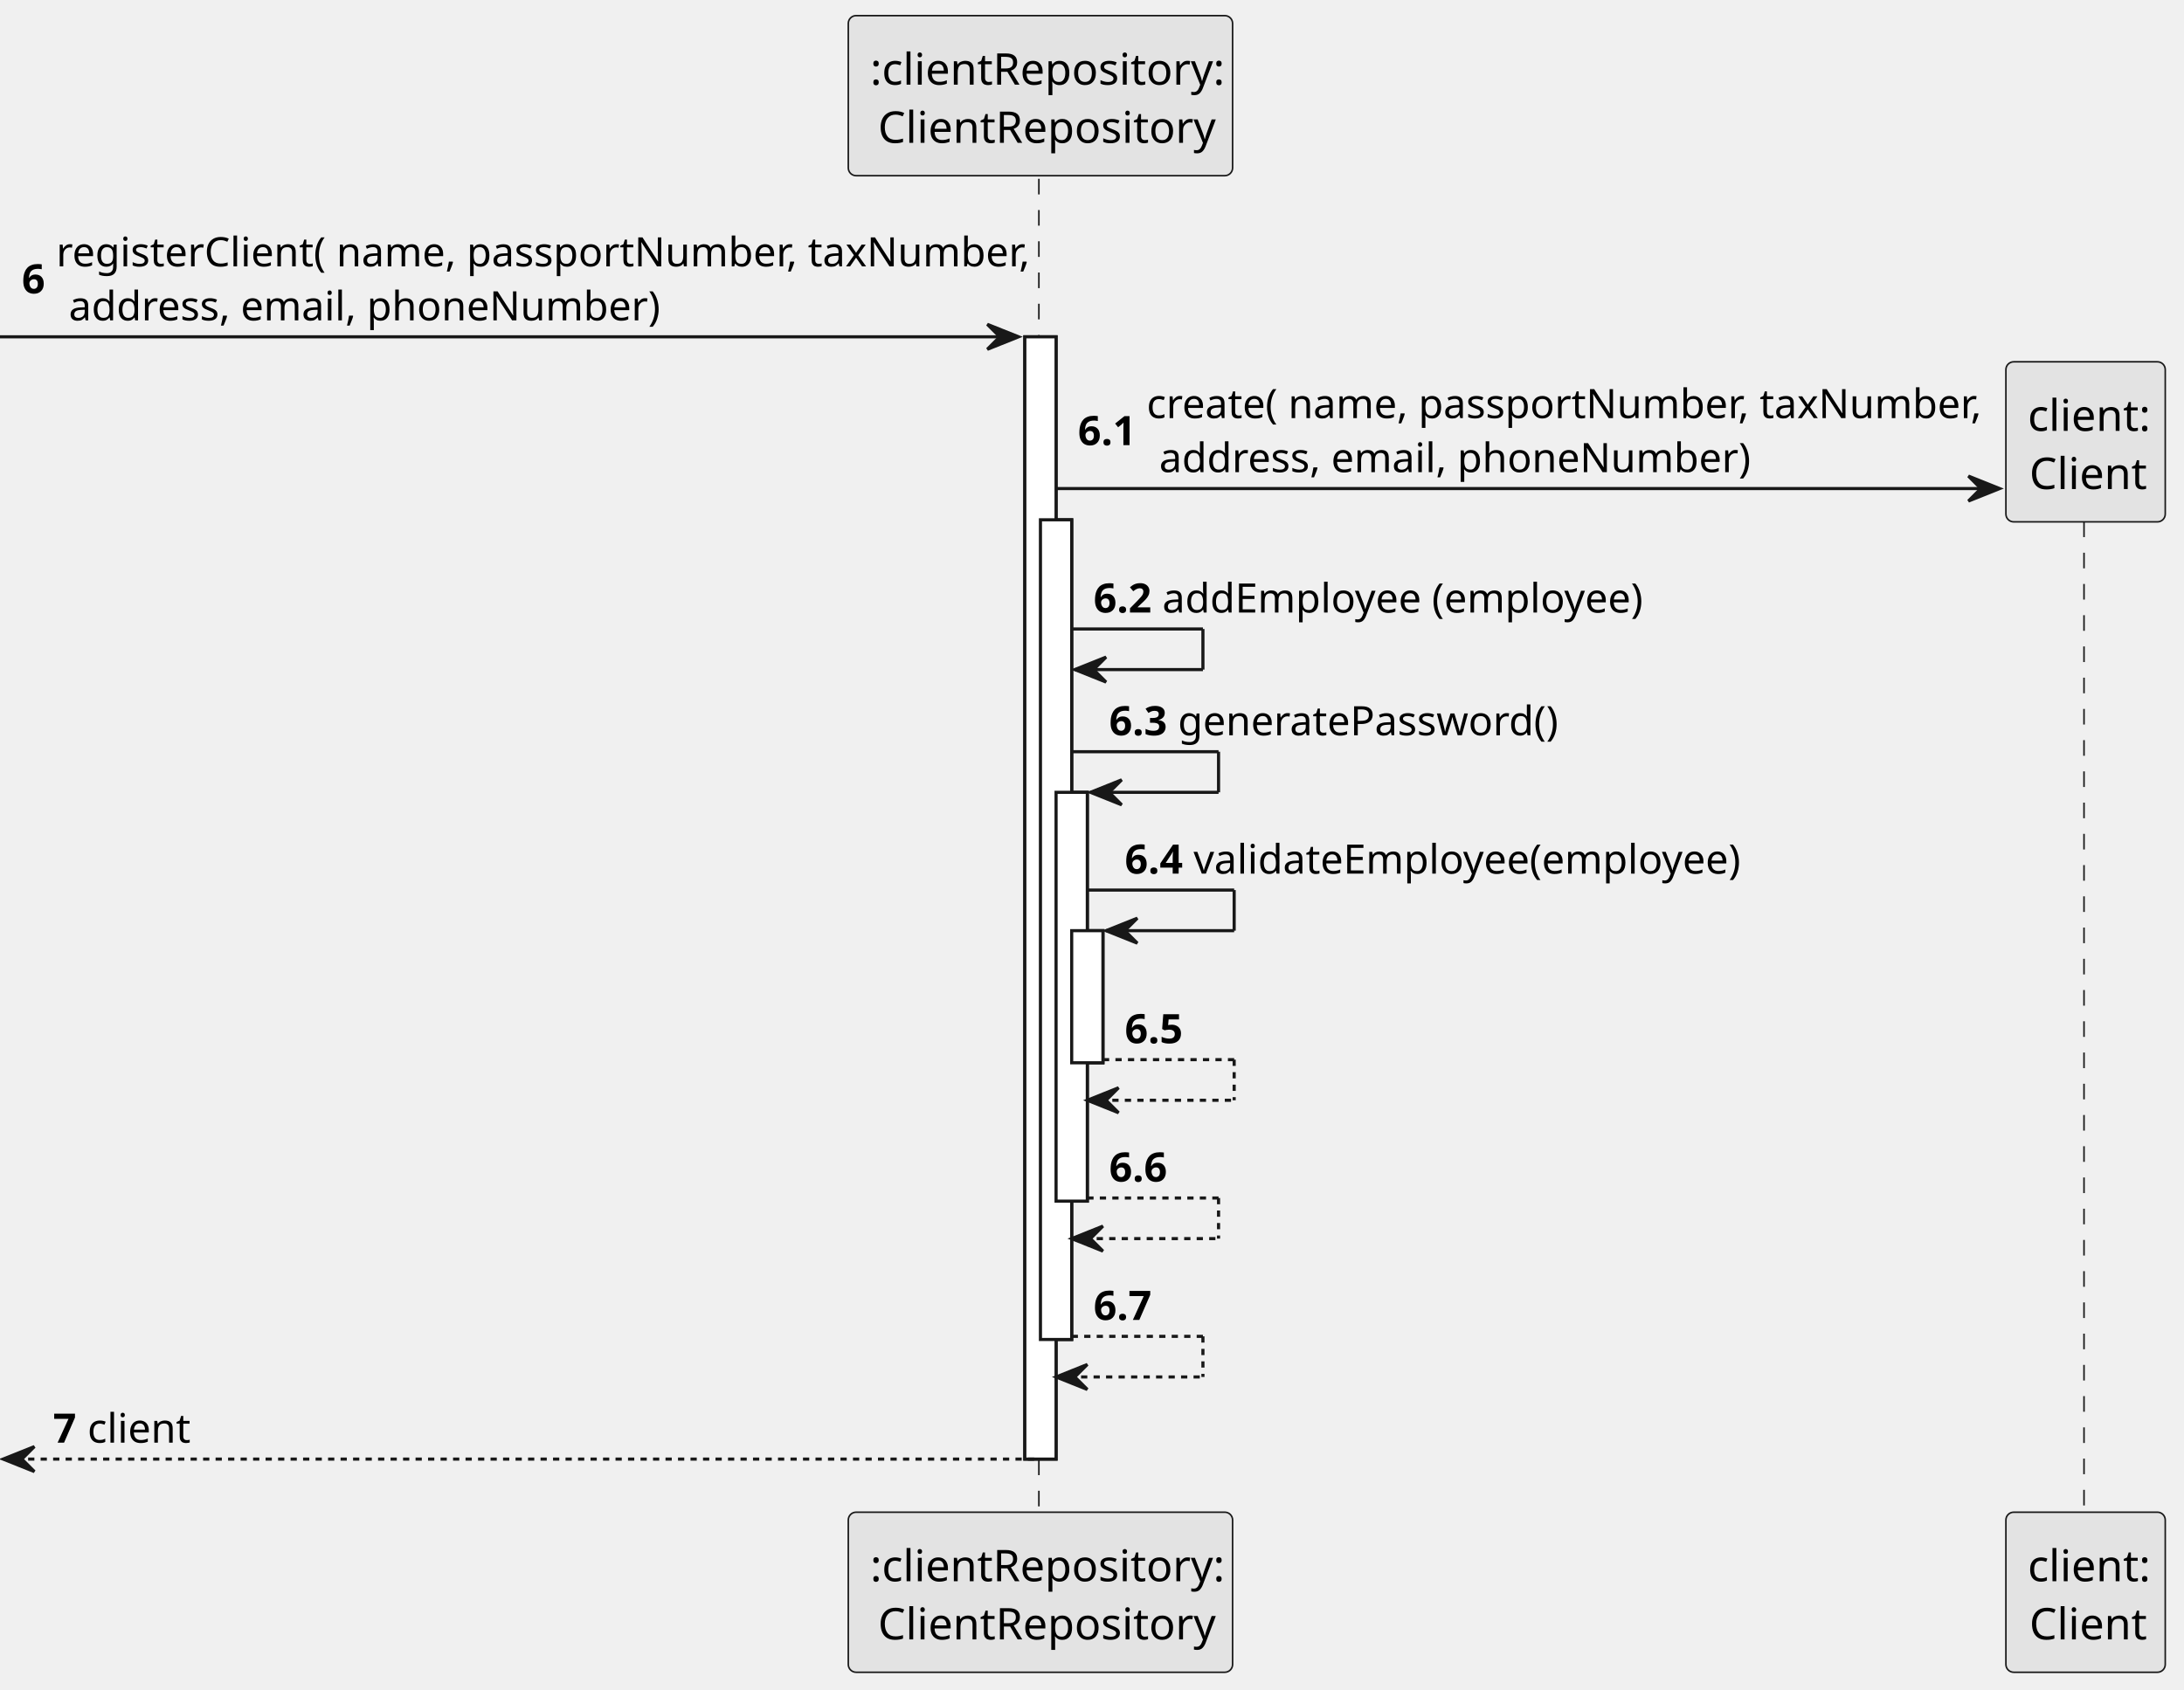
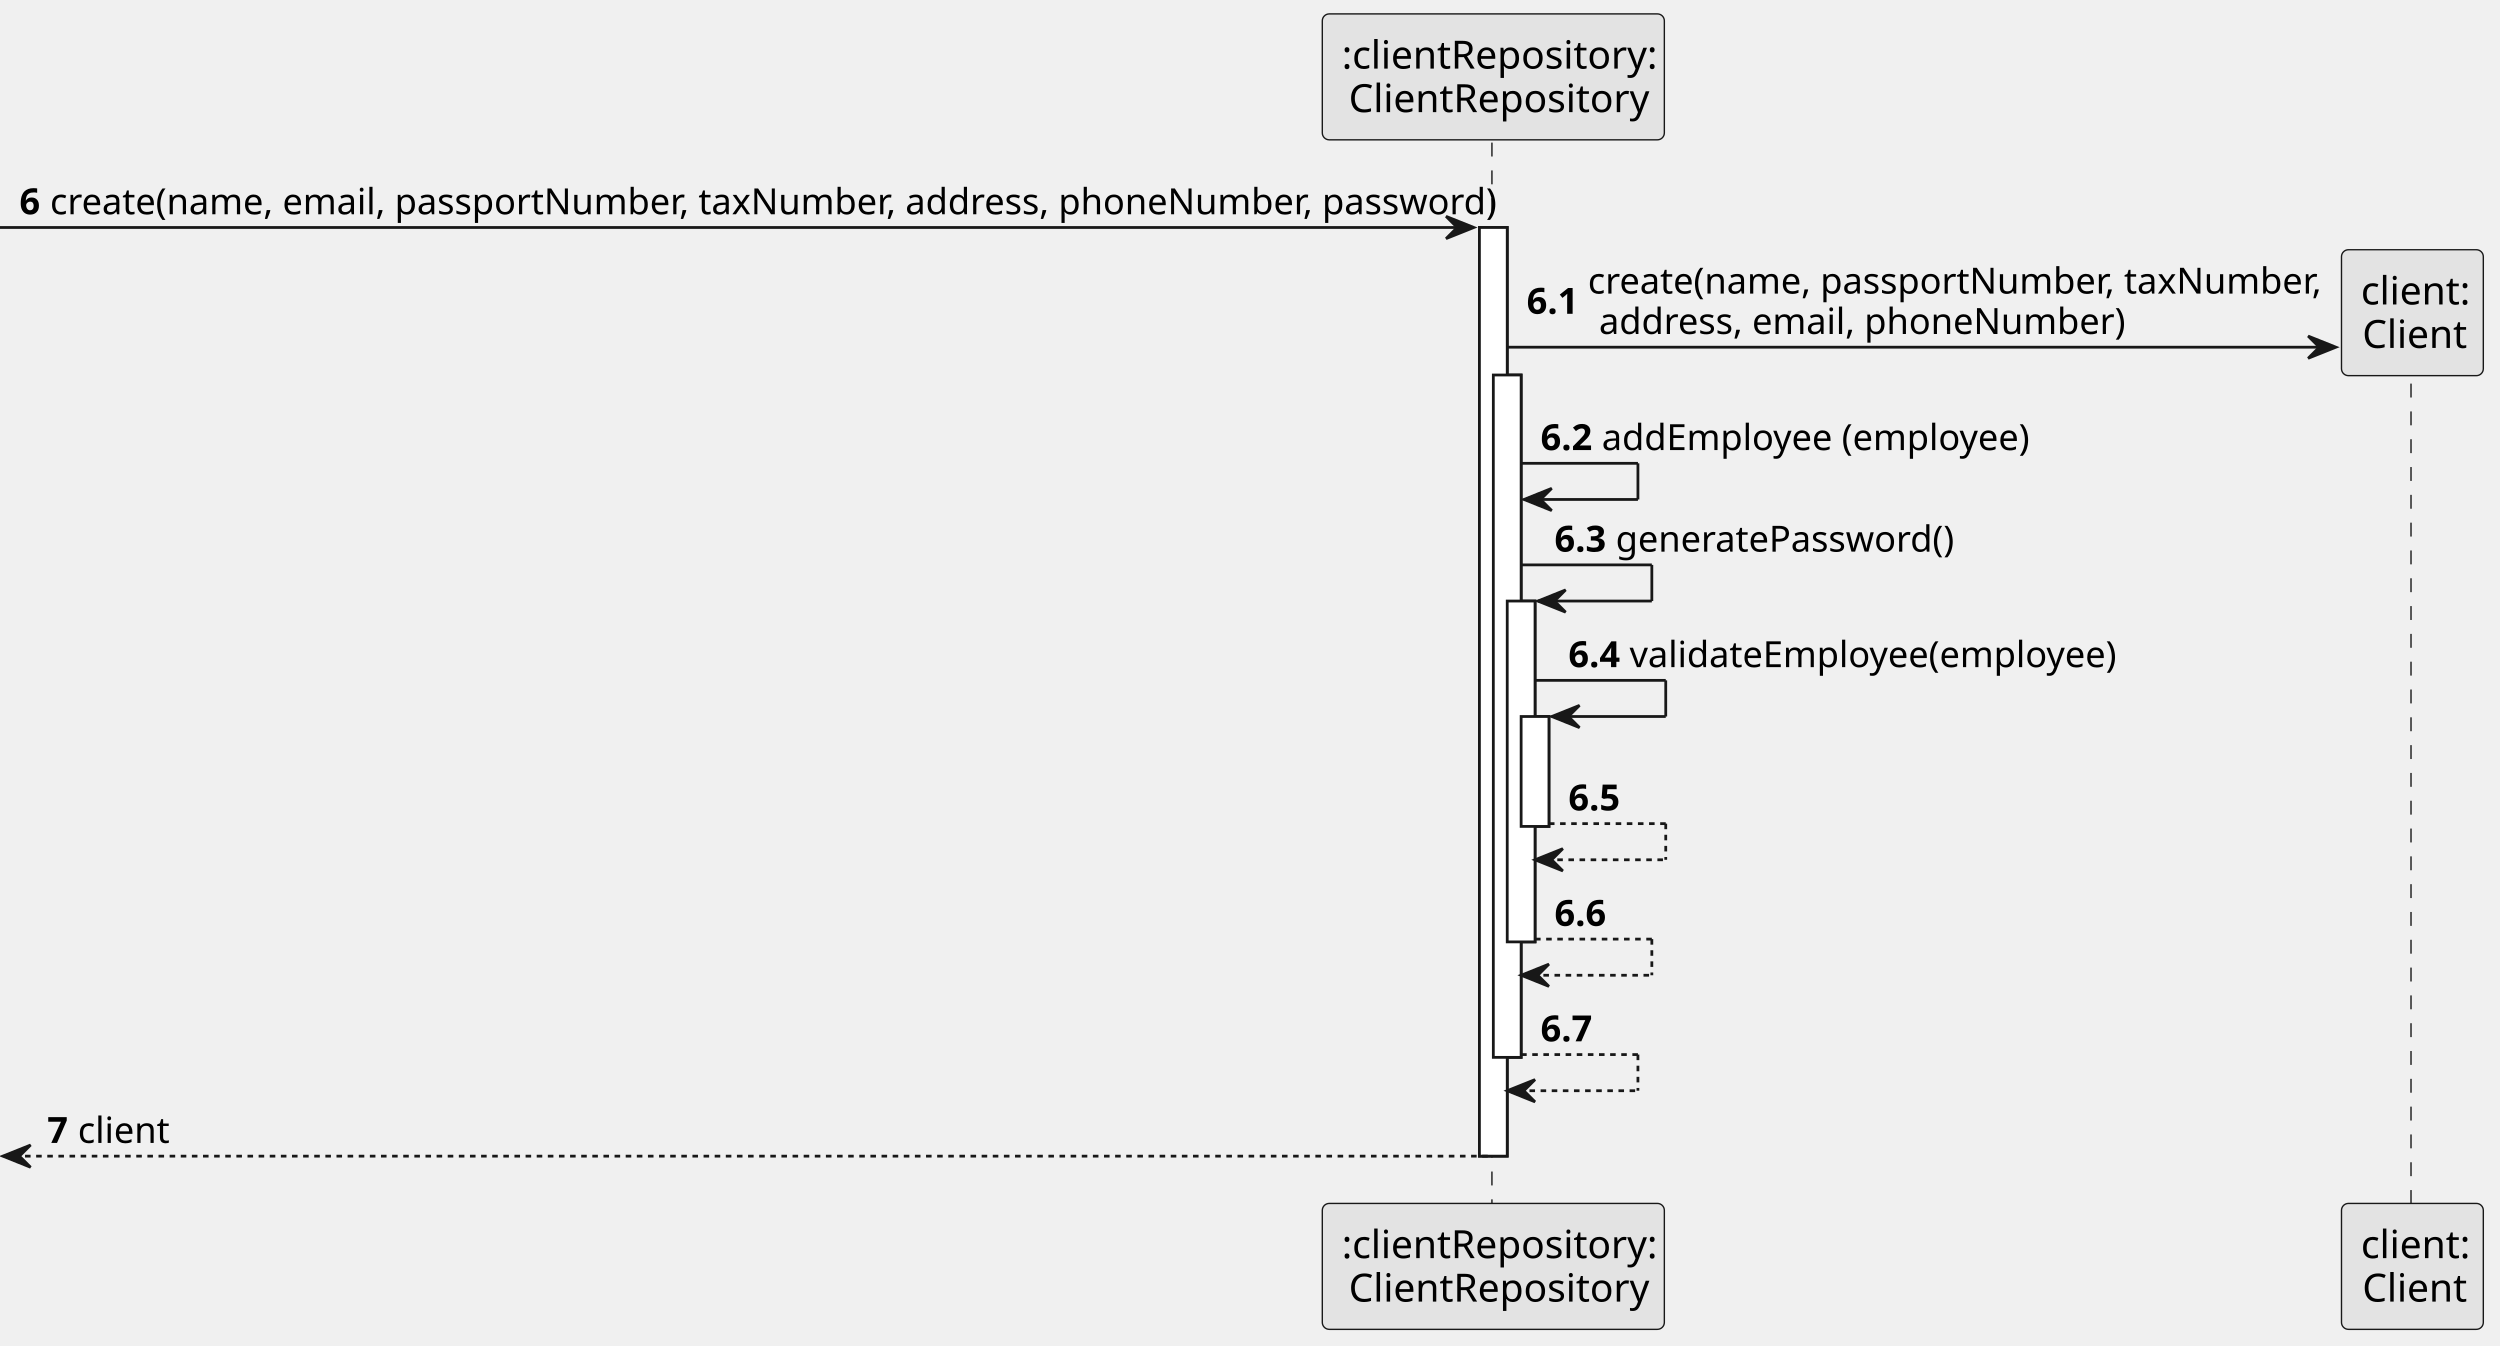
- <svg xmlns="http://www.w3.org/2000/svg" contentStyleType="text/css" height="541px" preserveAspectRatio="none" style="width:699px;height:541px;background:#FFFFFF;" version="1.1" viewBox="0 0 699 541" width="699px" zoomAndPan="magnify">
+ <svg xmlns="http://www.w3.org/2000/svg" contentStyleType="text/css" height="484px" preserveAspectRatio="none" style="width:899px;height:484px;background:#FFFFFF;" version="1.1" viewBox="0 0 899 484" width="899px" zoomAndPan="magnify">
  <defs />
  <g>
-     <rect fill="#FFFFFF" height="359.279" style="stroke:#181818;stroke-width:1.0;" width="10" x="328" y="107.824" />
-     <rect fill="#FFFFFF" height="262.406" style="stroke:#181818;stroke-width:1.0;" width="10" x="333" y="166.406" />
-     <rect fill="#FFFFFF" height="130.873" style="stroke:#181818;stroke-width:1.0;" width="10" x="338" y="253.648" />
-     <rect fill="#FFFFFF" height="42.291" style="stroke:#181818;stroke-width:1.0;" width="10" x="343" y="297.94" />
-     <line style="stroke:#181818;stroke-width:0.5;stroke-dasharray:5.0,5.0;" x1="332.5" x2="332.5" y1="57.242" y2="485.103" />
-     <line style="stroke:#181818;stroke-width:0.5;stroke-dasharray:5.0,5.0;" x1="667" x2="667" y1="156.945" y2="485.103" />
-     <rect fill="#E3E3E3" height="51.242" rx="2.5" ry="2.5" style="stroke:#181818;stroke-width:0.5;" width="123" x="271.5" y="5" />
-     <text fill="#000000" font-family="sans-serif" font-size="14" lengthAdjust="spacing" textLength="109" x="278.5" y="27.107">:clientRepository:</text>
-     <text fill="#000000" font-family="sans-serif" font-size="14" lengthAdjust="spacing" textLength="104" x="281" y="45.728">ClientRepository</text>
-     <rect fill="#E3E3E3" height="51.242" rx="2.5" ry="2.5" style="stroke:#181818;stroke-width:0.5;" width="123" x="271.5" y="484.103" />
-     <text fill="#000000" font-family="sans-serif" font-size="14" lengthAdjust="spacing" textLength="109" x="278.5" y="506.211">:clientRepository:</text>
-     <text fill="#000000" font-family="sans-serif" font-size="14" lengthAdjust="spacing" textLength="104" x="281" y="524.832">ClientRepository</text>
-     <rect fill="#E3E3E3" height="51.242" rx="2.5" ry="2.5" style="stroke:#181818;stroke-width:0.5;" width="51" x="642" y="484.103" />
-     <text fill="#000000" font-family="sans-serif" font-size="14" lengthAdjust="spacing" textLength="37" x="649" y="506.211">client:</text>
-     <text fill="#000000" font-family="sans-serif" font-size="14" lengthAdjust="spacing" textLength="36" x="649.5" y="524.832">Client</text>
-     <rect fill="#FFFFFF" height="359.279" style="stroke:#181818;stroke-width:1.0;" width="10" x="328" y="107.824" />
-     <rect fill="#FFFFFF" height="262.406" style="stroke:#181818;stroke-width:1.0;" width="10" x="333" y="166.406" />
-     <rect fill="#FFFFFF" height="130.873" style="stroke:#181818;stroke-width:1.0;" width="10" x="338" y="253.648" />
-     <rect fill="#FFFFFF" height="42.291" style="stroke:#181818;stroke-width:1.0;" width="10" x="343" y="297.94" />
-     <polygon fill="#181818" points="316,103.824,326,107.824,316,111.824,320,107.824" style="stroke:#181818;stroke-width:1.0;" />
-     <line style="stroke:#181818;stroke-width:1.0;" x1="0" x2="322" y1="107.824" y2="107.824" />
-     <text fill="#000000" font-family="sans-serif" font-size="13" font-weight="bold" lengthAdjust="spacing" textLength="7" x="7" y="93.916">6</text>
-     <text fill="#000000" font-family="sans-serif" font-size="13" lengthAdjust="spacing" textLength="294" x="18" y="85.27">registerClient( name, passportNumber, taxNumber,</text>
-     <text fill="#000000" font-family="sans-serif" font-size="13" lengthAdjust="spacing" textLength="177" x="22" y="102.561">address, email, phoneNumber)</text>
-     <polygon fill="#181818" points="630,152.406,640,156.406,630,160.406,634,156.406" style="stroke:#181818;stroke-width:1.0;" />
-     <line style="stroke:#181818;stroke-width:1.0;" x1="338" x2="636" y1="156.406" y2="156.406" />
-     <text fill="#000000" font-family="sans-serif" font-size="13" font-weight="bold" lengthAdjust="spacing" textLength="18" x="345" y="142.498">6.1</text>
-     <text fill="#000000" font-family="sans-serif" font-size="13" lengthAdjust="spacing" textLength="254" x="367" y="133.852">create( name, passportNumber, taxNumber,</text>
-     <text fill="#000000" font-family="sans-serif" font-size="13" lengthAdjust="spacing" textLength="177" x="371" y="151.144">address, email, phoneNumber)</text>
-     <rect fill="#E3E3E3" height="51.242" rx="2.5" ry="2.5" style="stroke:#181818;stroke-width:0.5;" width="51" x="642" y="115.824" />
-     <text fill="#000000" font-family="sans-serif" font-size="14" lengthAdjust="spacing" textLength="37" x="649" y="137.932">client:</text>
-     <text fill="#000000" font-family="sans-serif" font-size="14" lengthAdjust="spacing" textLength="36" x="649.5" y="156.553">Client</text>
-     <line style="stroke:#181818;stroke-width:1.0;" x1="343" x2="385" y1="201.357" y2="201.357" />
-     <line style="stroke:#181818;stroke-width:1.0;" x1="385" x2="385" y1="201.357" y2="214.357" />
-     <line style="stroke:#181818;stroke-width:1.0;" x1="344" x2="385" y1="214.357" y2="214.357" />
-     <polygon fill="#181818" points="354,210.357,344,214.357,354,218.357,350,214.357" style="stroke:#181818;stroke-width:1.0;" />
-     <text fill="#000000" font-family="sans-serif" font-size="13" font-weight="bold" lengthAdjust="spacing" textLength="18" x="350" y="196.095">6.2</text>
-     <text fill="#000000" font-family="sans-serif" font-size="13" lengthAdjust="spacing" textLength="147" x="372" y="196.095">addEmployee (employee)</text>
-     <line style="stroke:#181818;stroke-width:1.0;" x1="343" x2="390" y1="240.648" y2="240.648" />
-     <line style="stroke:#181818;stroke-width:1.0;" x1="390" x2="390" y1="240.648" y2="253.648" />
-     <line style="stroke:#181818;stroke-width:1.0;" x1="349" x2="390" y1="253.648" y2="253.648" />
-     <polygon fill="#181818" points="359,249.648,349,253.648,359,257.648,355,253.648" style="stroke:#181818;stroke-width:1.0;" />
-     <text fill="#000000" font-family="sans-serif" font-size="13" font-weight="bold" lengthAdjust="spacing" textLength="18" x="355" y="235.386">6.3</text>
-     <text fill="#000000" font-family="sans-serif" font-size="13" lengthAdjust="spacing" textLength="115" x="377" y="235.386">generatePassword()</text>
-     <line style="stroke:#181818;stroke-width:1.0;" x1="348" x2="395" y1="284.94" y2="284.94" />
-     <line style="stroke:#181818;stroke-width:1.0;" x1="395" x2="395" y1="284.94" y2="297.94" />
-     <line style="stroke:#181818;stroke-width:1.0;" x1="354" x2="395" y1="297.94" y2="297.94" />
-     <polygon fill="#181818" points="364,293.94,354,297.94,364,301.94,360,297.94" style="stroke:#181818;stroke-width:1.0;" />
-     <text fill="#000000" font-family="sans-serif" font-size="13" font-weight="bold" lengthAdjust="spacing" textLength="18" x="360" y="279.677">6.4</text>
-     <text fill="#000000" font-family="sans-serif" font-size="13" lengthAdjust="spacing" textLength="165" x="382" y="279.677">validateEmployee(employee)</text>
-     <line style="stroke:#181818;stroke-width:1.0;stroke-dasharray:2.0,2.0;" x1="353" x2="395" y1="339.231" y2="339.231" />
-     <line style="stroke:#181818;stroke-width:1.0;stroke-dasharray:2.0,2.0;" x1="395" x2="395" y1="339.231" y2="352.231" />
-     <line style="stroke:#181818;stroke-width:1.0;stroke-dasharray:2.0,2.0;" x1="348" x2="395" y1="352.231" y2="352.231" />
-     <polygon fill="#181818" points="358,348.231,348,352.231,358,356.231,354,352.231" style="stroke:#181818;stroke-width:1.0;" />
-     <text fill="#000000" font-family="sans-serif" font-size="13" font-weight="bold" lengthAdjust="spacing" textLength="18" x="360" y="333.968">6.5</text>
-     <text fill="#000000" font-family="sans-serif" font-size="13" lengthAdjust="spacing" textLength="4" x="382" y="333.968"> </text>
-     <line style="stroke:#181818;stroke-width:1.0;stroke-dasharray:2.0,2.0;" x1="348" x2="390" y1="383.522" y2="383.522" />
-     <line style="stroke:#181818;stroke-width:1.0;stroke-dasharray:2.0,2.0;" x1="390" x2="390" y1="383.522" y2="396.522" />
-     <line style="stroke:#181818;stroke-width:1.0;stroke-dasharray:2.0,2.0;" x1="343" x2="390" y1="396.522" y2="396.522" />
-     <polygon fill="#181818" points="353,392.522,343,396.522,353,400.522,349,396.522" style="stroke:#181818;stroke-width:1.0;" />
-     <text fill="#000000" font-family="sans-serif" font-size="13" font-weight="bold" lengthAdjust="spacing" textLength="18" x="355" y="378.259">6.6</text>
-     <text fill="#000000" font-family="sans-serif" font-size="13" lengthAdjust="spacing" textLength="4" x="377" y="378.259"> </text>
-     <line style="stroke:#181818;stroke-width:1.0;stroke-dasharray:2.0,2.0;" x1="343" x2="385" y1="427.812" y2="427.812" />
-     <line style="stroke:#181818;stroke-width:1.0;stroke-dasharray:2.0,2.0;" x1="385" x2="385" y1="427.812" y2="440.812" />
-     <line style="stroke:#181818;stroke-width:1.0;stroke-dasharray:2.0,2.0;" x1="338" x2="385" y1="440.812" y2="440.812" />
-     <polygon fill="#181818" points="348,436.812,338,440.812,348,444.812,344,440.812" style="stroke:#181818;stroke-width:1.0;" />
-     <text fill="#000000" font-family="sans-serif" font-size="13" font-weight="bold" lengthAdjust="spacing" textLength="18" x="350" y="422.55">6.7</text>
-     <text fill="#000000" font-family="sans-serif" font-size="13" lengthAdjust="spacing" textLength="4" x="372" y="422.55"> </text>
-     <polygon fill="#181818" points="11,463.103,1,467.103,11,471.103,7,467.103" style="stroke:#181818;stroke-width:1.0;" />
-     <line style="stroke:#181818;stroke-width:1.0;stroke-dasharray:2.0,2.0;" x1="5" x2="332" y1="467.103" y2="467.103" />
-     <text fill="#000000" font-family="sans-serif" font-size="13" font-weight="bold" lengthAdjust="spacing" textLength="7" x="17" y="461.841">7</text>
-     <text fill="#000000" font-family="sans-serif" font-size="13" lengthAdjust="spacing" textLength="31" x="28" y="461.841">client</text>
+     <rect fill="#FFFFFF" height="333.945" style="stroke:#181818;stroke-width:1.0;" width="10" x="532" y="81.805" />
+     <rect fill="#FFFFFF" height="245.375" style="stroke:#181818;stroke-width:1.0;" width="10" x="537" y="134.852" />
+     <rect fill="#FFFFFF" height="122.57" style="stroke:#181818;stroke-width:1.0;" width="10" x="542" y="216.133" />
+     <rect fill="#FFFFFF" height="39.523" style="stroke:#181818;stroke-width:1.0;" width="10" x="547" y="257.656" />
+     <line style="stroke:#181818;stroke-width:0.5;stroke-dasharray:5.0,5.0;" x1="536.5" x2="536.5" y1="51.281" y2="433.75" />
+     <line style="stroke:#181818;stroke-width:0.5;stroke-dasharray:5.0,5.0;" x1="867" x2="867" y1="127.945" y2="433.75" />
+     <rect fill="#E3E3E3" height="45.281" rx="2.5" ry="2.5" style="stroke:#181818;stroke-width:0.5;" width="123" x="475.5" y="5" />
+     <text fill="#000000" font-family="sans-serif" font-size="14" lengthAdjust="spacing" textLength="109" x="482.5" y="24.674">:clientRepository:</text>
+     <text fill="#000000" font-family="sans-serif" font-size="14" lengthAdjust="spacing" textLength="104" x="485" y="40.315">ClientRepository</text>
+     <rect fill="#E3E3E3" height="45.281" rx="2.5" ry="2.5" style="stroke:#181818;stroke-width:0.5;" width="123" x="475.5" y="432.75" />
+     <text fill="#000000" font-family="sans-serif" font-size="14" lengthAdjust="spacing" textLength="109" x="482.5" y="452.424">:clientRepository:</text>
+     <text fill="#000000" font-family="sans-serif" font-size="14" lengthAdjust="spacing" textLength="104" x="485" y="468.065">ClientRepository</text>
+     <rect fill="#E3E3E3" height="45.281" rx="2.5" ry="2.5" style="stroke:#181818;stroke-width:0.5;" width="51" x="842" y="432.75" />
+     <text fill="#000000" font-family="sans-serif" font-size="14" lengthAdjust="spacing" textLength="37" x="849" y="452.424">client:</text>
+     <text fill="#000000" font-family="sans-serif" font-size="14" lengthAdjust="spacing" textLength="36" x="849.5" y="468.065">Client</text>
+     <rect fill="#FFFFFF" height="333.945" style="stroke:#181818;stroke-width:1.0;" width="10" x="532" y="81.805" />
+     <rect fill="#FFFFFF" height="245.375" style="stroke:#181818;stroke-width:1.0;" width="10" x="537" y="134.852" />
+     <rect fill="#FFFFFF" height="122.57" style="stroke:#181818;stroke-width:1.0;" width="10" x="542" y="216.133" />
+     <rect fill="#FFFFFF" height="39.523" style="stroke:#181818;stroke-width:1.0;" width="10" x="547" y="257.656" />
+     <polygon fill="#181818" points="520,77.805,530,81.805,520,85.805,524,81.805" style="stroke:#181818;stroke-width:1.0;" />
+     <line style="stroke:#181818;stroke-width:1.0;" x1="0" x2="526" y1="81.805" y2="81.805" />
+     <text fill="#000000" font-family="sans-serif" font-size="13" font-weight="bold" lengthAdjust="spacing" textLength="7" x="7" y="77.05">6</text>
+     <text fill="#000000" font-family="sans-serif" font-size="13" lengthAdjust="spacing" textLength="502" x="18" y="77.05">create(name,  email,  passportNumber, taxNumber, address, phoneNumber, password)</text>
+     <polygon fill="#181818" points="830,120.852,840,124.852,830,128.852,834,124.852" style="stroke:#181818;stroke-width:1.0;" />
+     <line style="stroke:#181818;stroke-width:1.0;" x1="542" x2="836" y1="124.852" y2="124.852" />
+     <text fill="#000000" font-family="sans-serif" font-size="13" font-weight="bold" lengthAdjust="spacing" textLength="18" x="549" y="112.835">6.1</text>
+     <text fill="#000000" font-family="sans-serif" font-size="13" lengthAdjust="spacing" textLength="250" x="571" y="105.573">create(name, passportNumber, taxNumber,</text>
+     <text fill="#000000" font-family="sans-serif" font-size="13" lengthAdjust="spacing" textLength="177" x="575" y="120.097">address, email, phoneNumber)</text>
+     <rect fill="#E3E3E3" height="45.281" rx="2.5" ry="2.5" style="stroke:#181818;stroke-width:0.5;" width="51" x="842" y="89.805" />
+     <text fill="#000000" font-family="sans-serif" font-size="14" lengthAdjust="spacing" textLength="37" x="849" y="109.478">client:</text>
+     <text fill="#000000" font-family="sans-serif" font-size="14" lengthAdjust="spacing" textLength="36" x="849.5" y="125.119">Client</text>
+     <line style="stroke:#181818;stroke-width:1.0;" x1="547" x2="589" y1="166.609" y2="166.609" />
+     <line style="stroke:#181818;stroke-width:1.0;" x1="589" x2="589" y1="166.609" y2="179.609" />
+     <line style="stroke:#181818;stroke-width:1.0;" x1="548" x2="589" y1="179.609" y2="179.609" />
+     <polygon fill="#181818" points="558,175.609,548,179.609,558,183.609,554,179.609" style="stroke:#181818;stroke-width:1.0;" />
+     <text fill="#000000" font-family="sans-serif" font-size="13" font-weight="bold" lengthAdjust="spacing" textLength="18" x="554" y="161.855">6.2</text>
+     <text fill="#000000" font-family="sans-serif" font-size="13" lengthAdjust="spacing" textLength="147" x="576" y="161.855">addEmployee (employee)</text>
+     <line style="stroke:#181818;stroke-width:1.0;" x1="547" x2="594" y1="203.133" y2="203.133" />
+     <line style="stroke:#181818;stroke-width:1.0;" x1="594" x2="594" y1="203.133" y2="216.133" />
+     <line style="stroke:#181818;stroke-width:1.0;" x1="553" x2="594" y1="216.133" y2="216.133" />
+     <polygon fill="#181818" points="563,212.133,553,216.133,563,220.133,559,216.133" style="stroke:#181818;stroke-width:1.0;" />
+     <text fill="#000000" font-family="sans-serif" font-size="13" font-weight="bold" lengthAdjust="spacing" textLength="18" x="559" y="198.378">6.3</text>
+     <text fill="#000000" font-family="sans-serif" font-size="13" lengthAdjust="spacing" textLength="115" x="581" y="198.378">generatePassword()</text>
+     <line style="stroke:#181818;stroke-width:1.0;" x1="552" x2="599" y1="244.656" y2="244.656" />
+     <line style="stroke:#181818;stroke-width:1.0;" x1="599" x2="599" y1="244.656" y2="257.656" />
+     <line style="stroke:#181818;stroke-width:1.0;" x1="558" x2="599" y1="257.656" y2="257.656" />
+     <polygon fill="#181818" points="568,253.656,558,257.656,568,261.656,564,257.656" style="stroke:#181818;stroke-width:1.0;" />
+     <text fill="#000000" font-family="sans-serif" font-size="13" font-weight="bold" lengthAdjust="spacing" textLength="18" x="564" y="239.901">6.4</text>
+     <text fill="#000000" font-family="sans-serif" font-size="13" lengthAdjust="spacing" textLength="165" x="586" y="239.901">validateEmployee(employee)</text>
+     <line style="stroke:#181818;stroke-width:1.0;stroke-dasharray:2.0,2.0;" x1="557" x2="599" y1="296.18" y2="296.18" />
+     <line style="stroke:#181818;stroke-width:1.0;stroke-dasharray:2.0,2.0;" x1="599" x2="599" y1="296.18" y2="309.18" />
+     <line style="stroke:#181818;stroke-width:1.0;stroke-dasharray:2.0,2.0;" x1="552" x2="599" y1="309.18" y2="309.18" />
+     <polygon fill="#181818" points="562,305.18,552,309.18,562,313.18,558,309.18" style="stroke:#181818;stroke-width:1.0;" />
+     <text fill="#000000" font-family="sans-serif" font-size="13" font-weight="bold" lengthAdjust="spacing" textLength="18" x="564" y="291.425">6.5</text>
+     <text fill="#000000" font-family="sans-serif" font-size="13" lengthAdjust="spacing" textLength="4" x="586" y="291.425"> </text>
+     <line style="stroke:#181818;stroke-width:1.0;stroke-dasharray:2.0,2.0;" x1="552" x2="594" y1="337.703" y2="337.703" />
+     <line style="stroke:#181818;stroke-width:1.0;stroke-dasharray:2.0,2.0;" x1="594" x2="594" y1="337.703" y2="350.703" />
+     <line style="stroke:#181818;stroke-width:1.0;stroke-dasharray:2.0,2.0;" x1="547" x2="594" y1="350.703" y2="350.703" />
+     <polygon fill="#181818" points="557,346.703,547,350.703,557,354.703,553,350.703" style="stroke:#181818;stroke-width:1.0;" />
+     <text fill="#000000" font-family="sans-serif" font-size="13" font-weight="bold" lengthAdjust="spacing" textLength="18" x="559" y="332.948">6.6</text>
+     <text fill="#000000" font-family="sans-serif" font-size="13" lengthAdjust="spacing" textLength="4" x="581" y="332.948"> </text>
+     <line style="stroke:#181818;stroke-width:1.0;stroke-dasharray:2.0,2.0;" x1="547" x2="589" y1="379.227" y2="379.227" />
+     <line style="stroke:#181818;stroke-width:1.0;stroke-dasharray:2.0,2.0;" x1="589" x2="589" y1="379.227" y2="392.227" />
+     <line style="stroke:#181818;stroke-width:1.0;stroke-dasharray:2.0,2.0;" x1="542" x2="589" y1="392.227" y2="392.227" />
+     <polygon fill="#181818" points="552,388.227,542,392.227,552,396.227,548,392.227" style="stroke:#181818;stroke-width:1.0;" />
+     <text fill="#000000" font-family="sans-serif" font-size="13" font-weight="bold" lengthAdjust="spacing" textLength="18" x="554" y="374.472">6.7</text>
+     <text fill="#000000" font-family="sans-serif" font-size="13" lengthAdjust="spacing" textLength="4" x="576" y="374.472"> </text>
+     <polygon fill="#181818" points="11,411.75,1,415.75,11,419.75,7,415.75" style="stroke:#181818;stroke-width:1.0;" />
+     <line style="stroke:#181818;stroke-width:1.0;stroke-dasharray:2.0,2.0;" x1="5" x2="536" y1="415.75" y2="415.75" />
+     <text fill="#000000" font-family="sans-serif" font-size="13" font-weight="bold" lengthAdjust="spacing" textLength="7" x="17" y="410.995">7</text>
+     <text fill="#000000" font-family="sans-serif" font-size="13" lengthAdjust="spacing" textLength="31" x="28" y="410.995">client</text>
  </g>
</svg>
